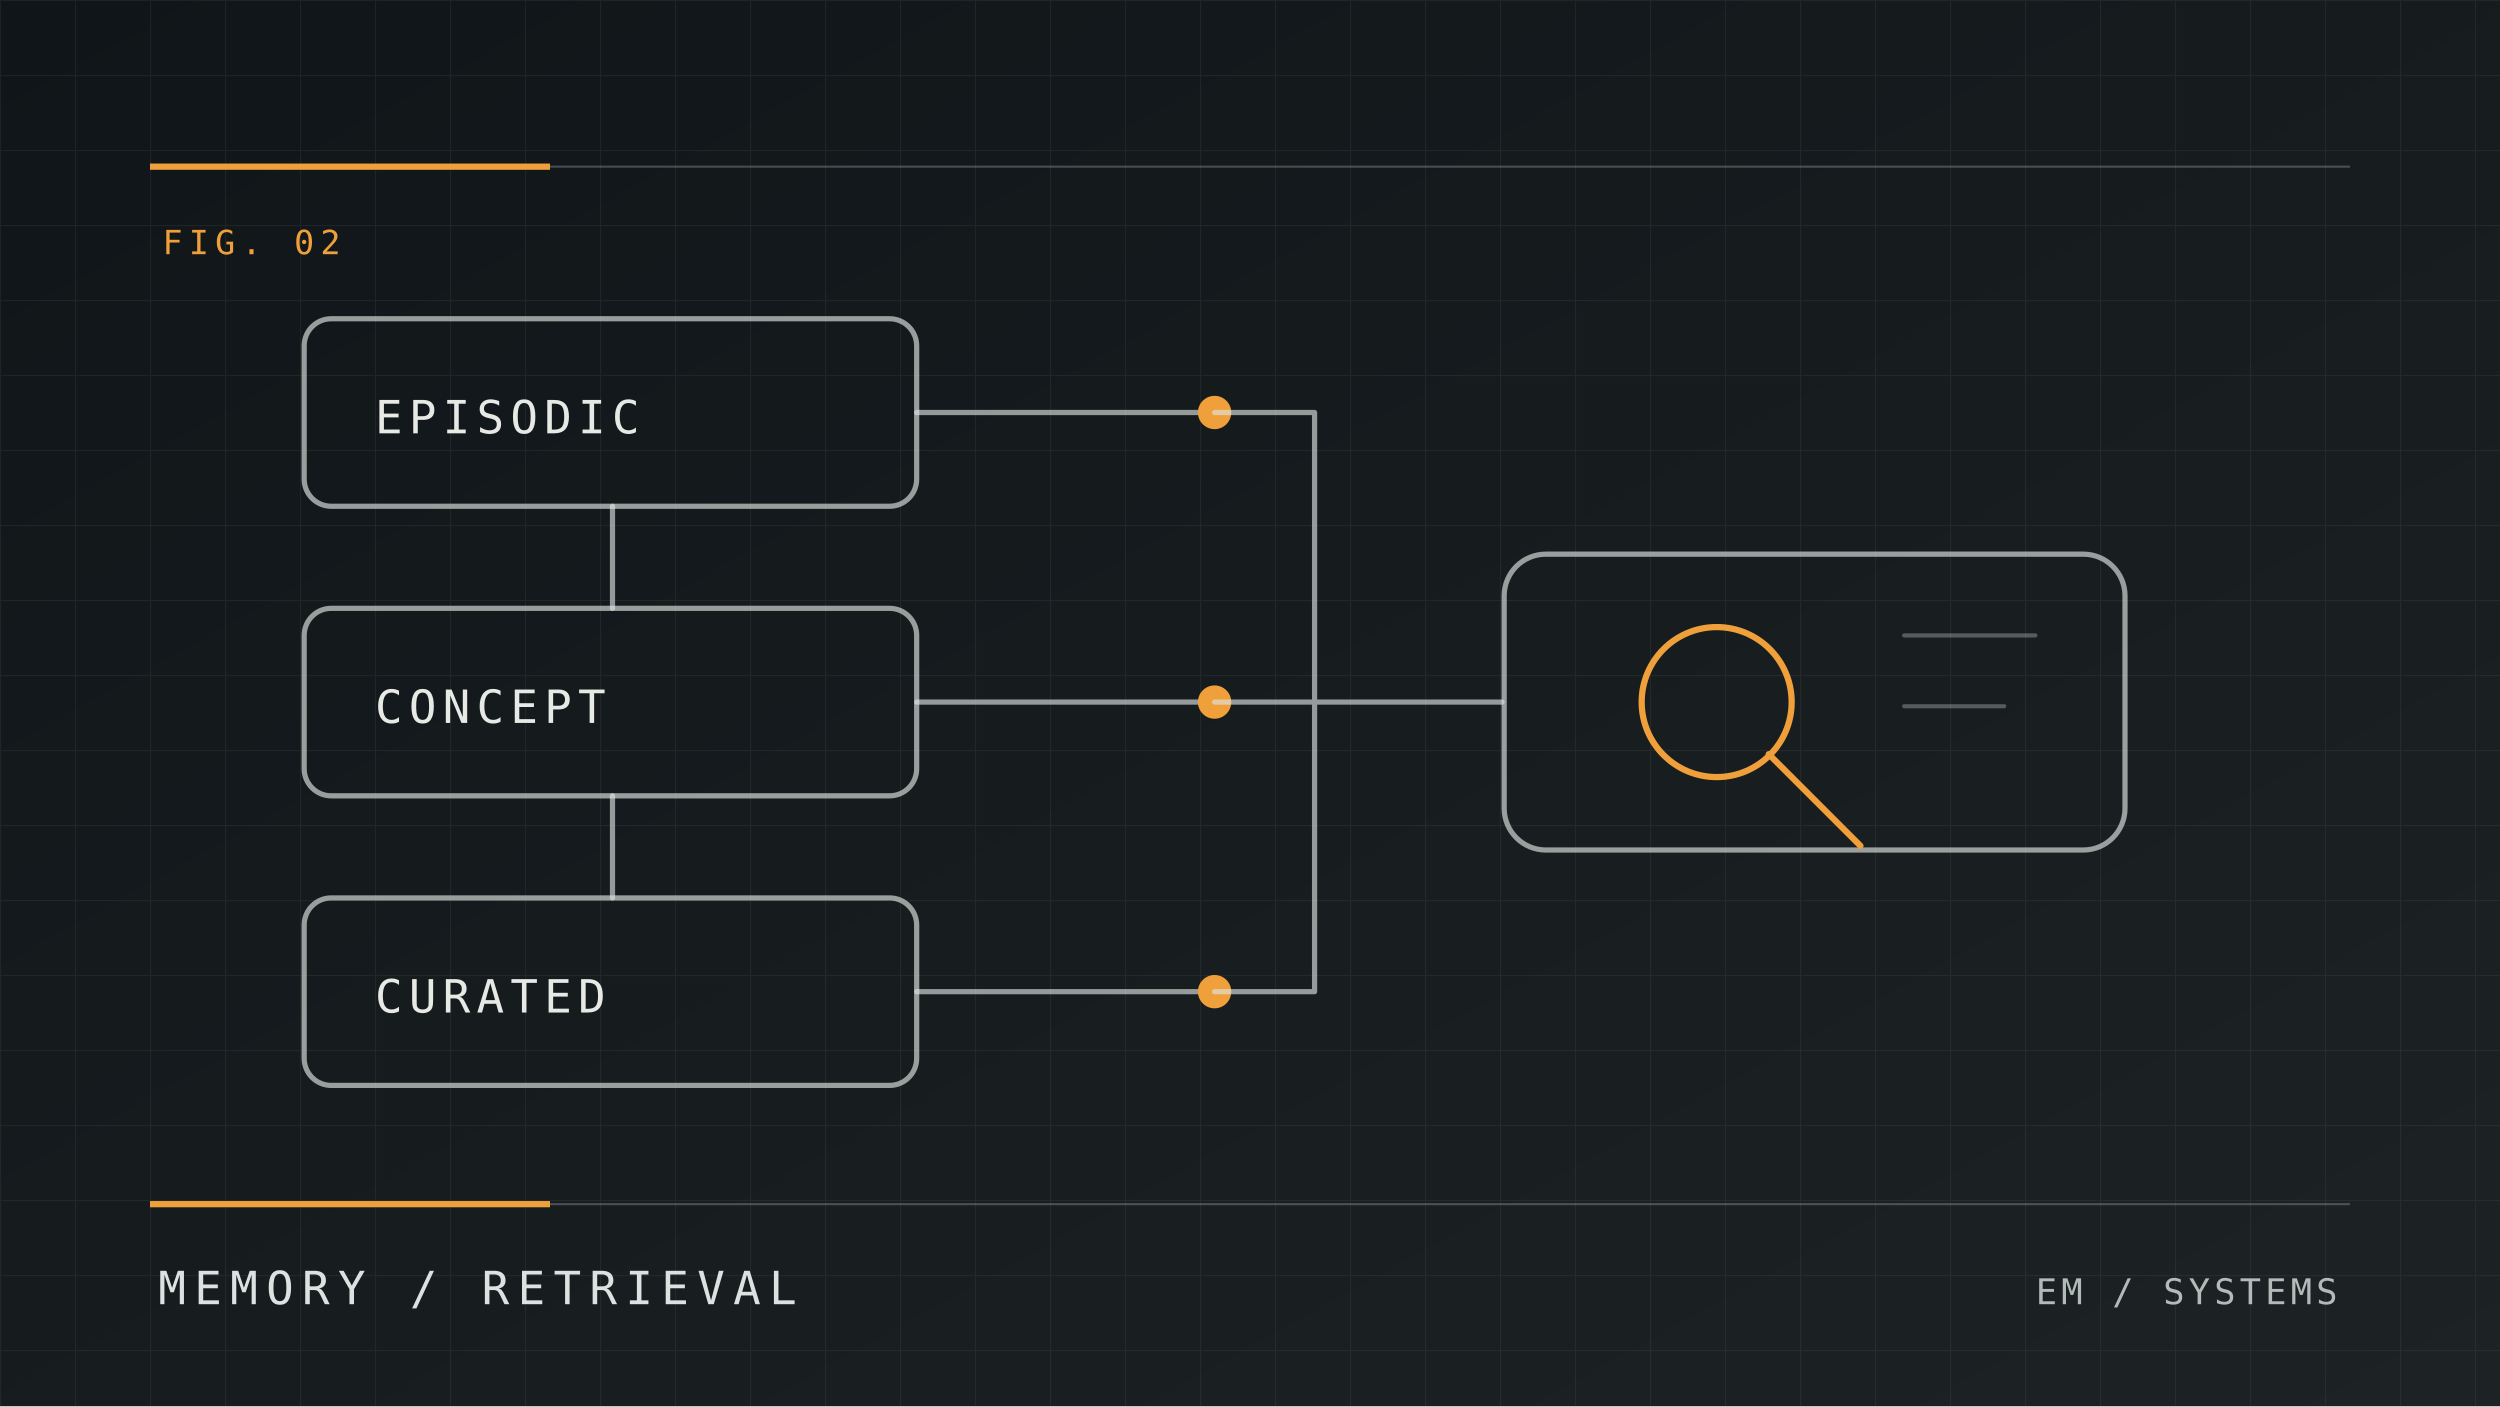
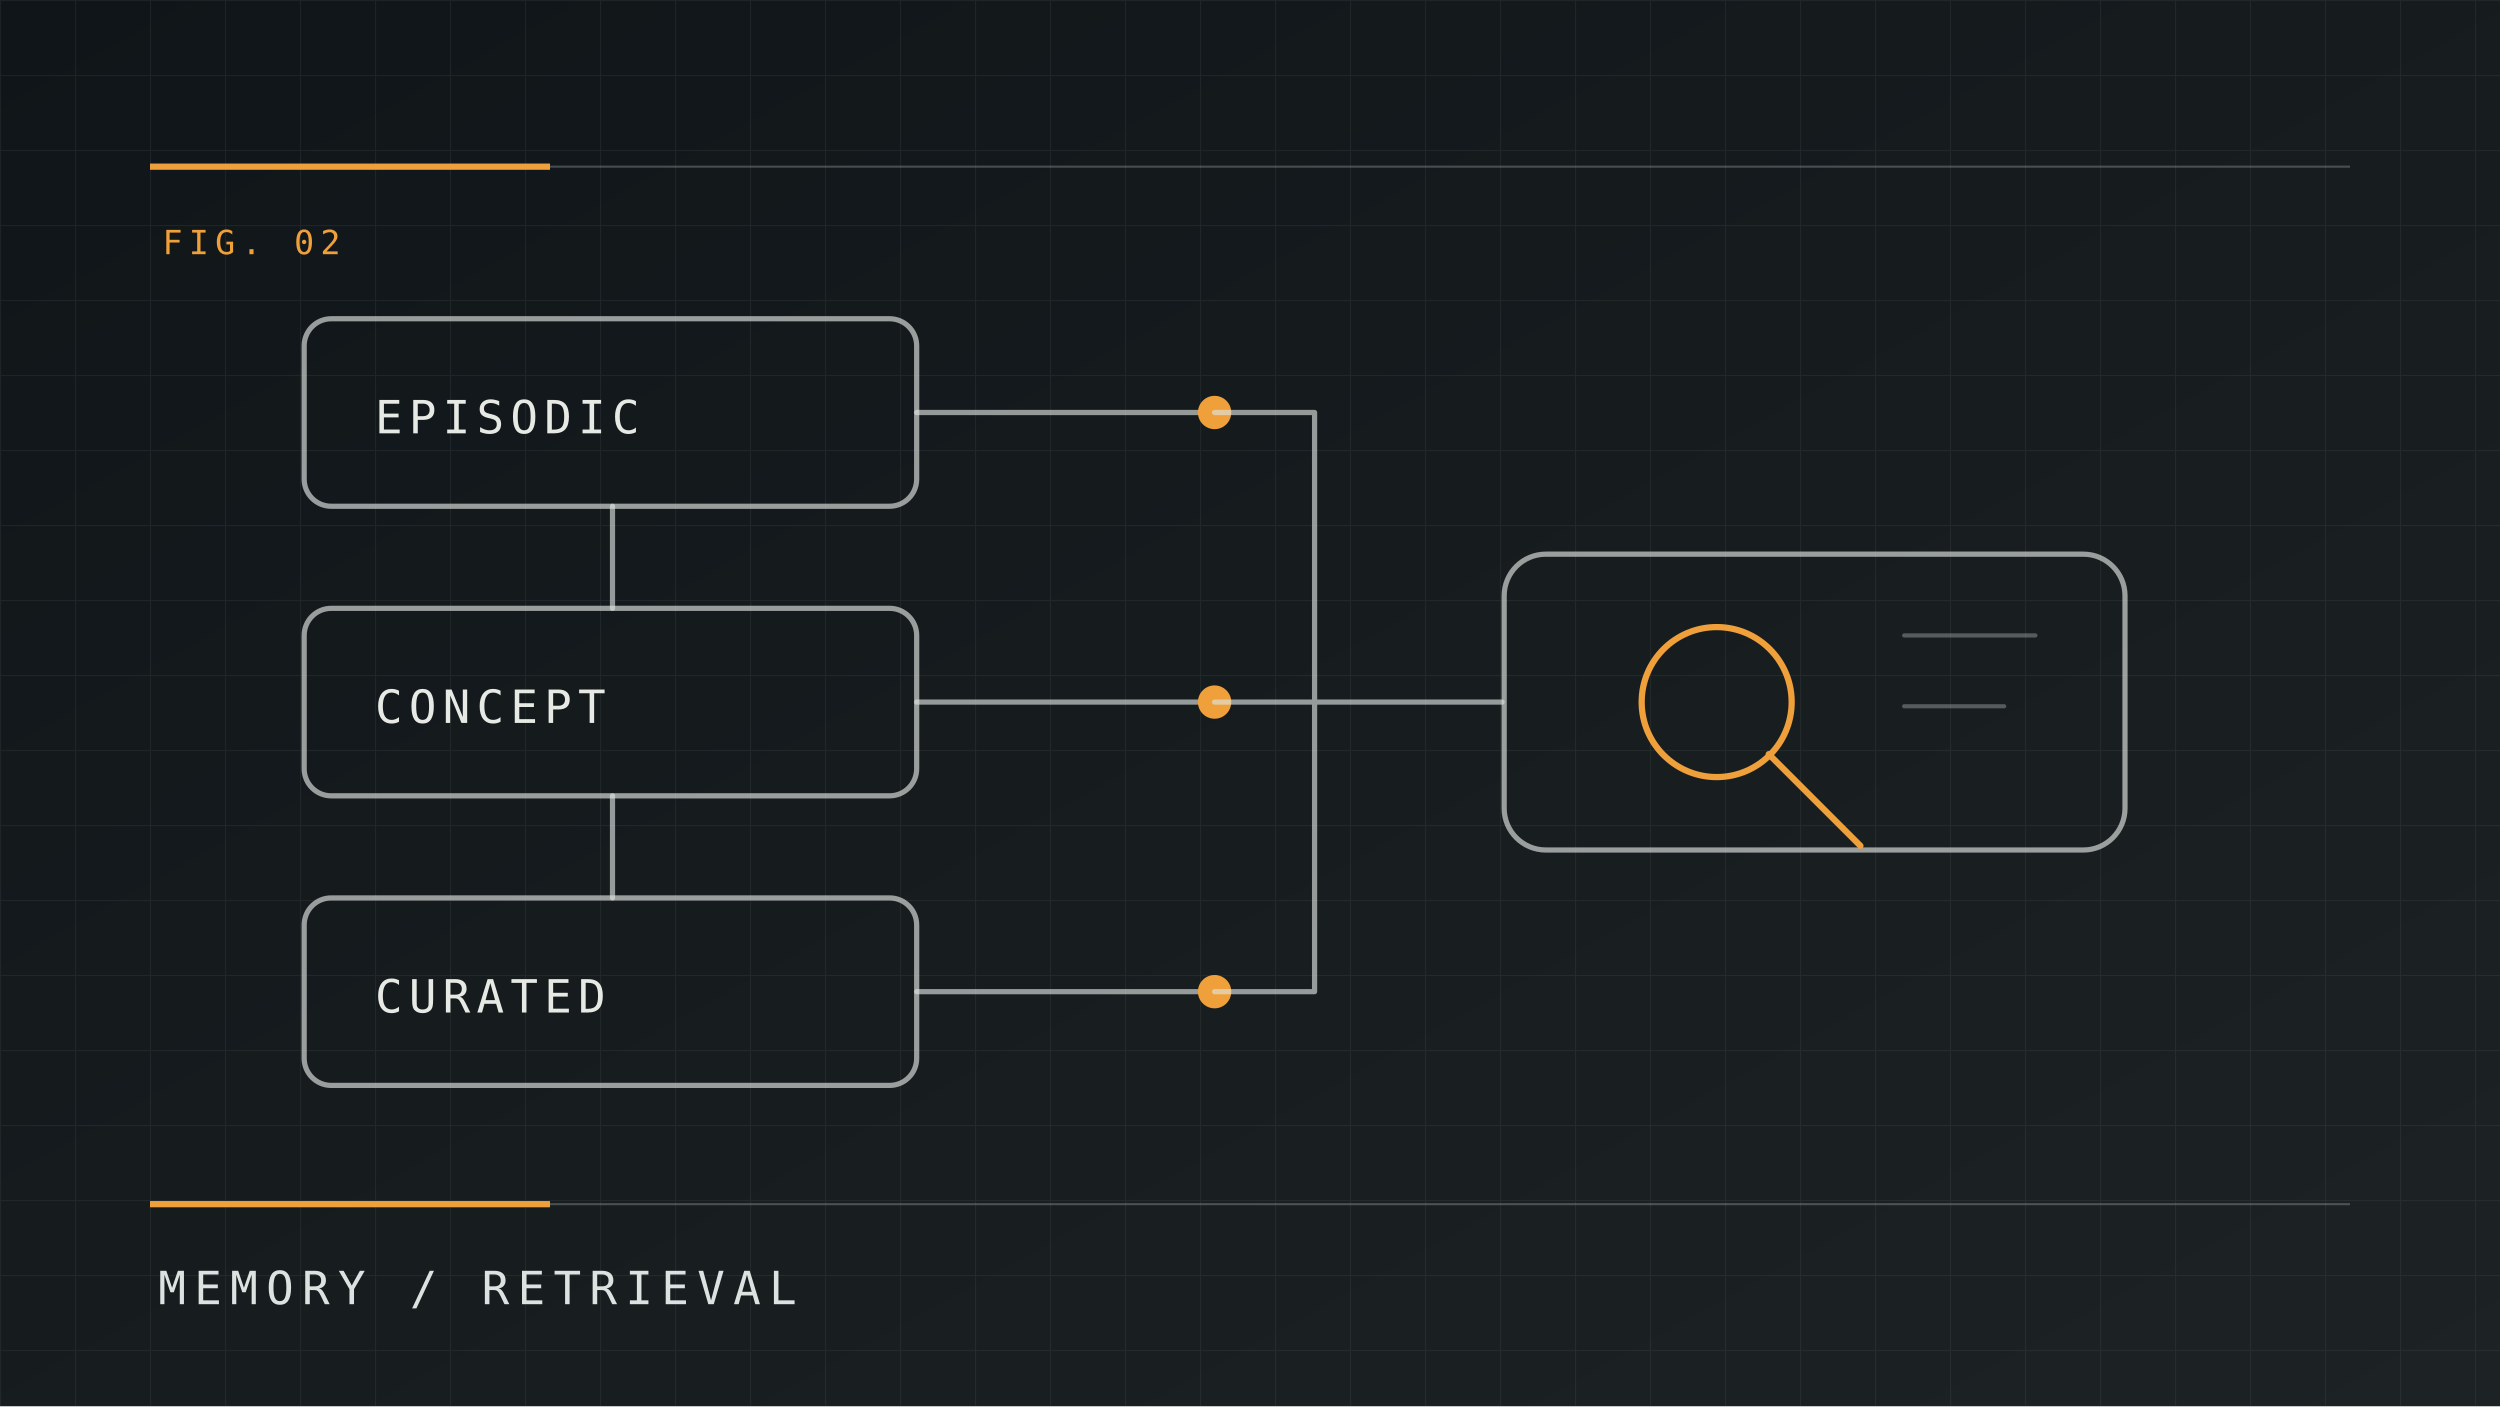
<svg xmlns="http://www.w3.org/2000/svg" viewBox="0 0 1200 675" role="img" aria-hidden="true">
  <defs>
    <pattern id="grid" width="36" height="36" patternUnits="userSpaceOnUse">
      <path d="M36 0H0V36" fill="none" stroke="#9eaaad" stroke-opacity=".09" stroke-width="1" />
    </pattern>
    <linearGradient id="ground" x2="1" y2="1">
      <stop stop-color="#101519" />
      <stop offset="1" stop-color="#1d2224" />
    </linearGradient>
  </defs>
  <style>.box{fill:none;stroke:#dde1df;stroke-opacity:.66;stroke-width:2.5}.line{fill:none;stroke:#dce2e0;stroke-opacity:.64;stroke-width:2.5;stroke-linecap:round;stroke-linejoin:round}.dim{fill:none;stroke:#c8d2d0;stroke-opacity:.35;stroke-width:2;stroke-linecap:round}.hot{fill:none;stroke:#f0a03a;stroke-width:3;stroke-linecap:round;stroke-linejoin:round}.node{fill:#f0a03a}.accent{fill:none;stroke:#f0a03a;stroke-width:3}.label{font:22px ui-monospace,monospace;fill:#e7e9e4;letter-spacing:3px}.small{font:17px ui-monospace,monospace;fill:#e7e9e4;letter-spacing:2px}</style>
  <rect width="1200" height="675" fill="url(#ground)" />
  <rect width="1200" height="675" fill="url(#grid)" />
  <path d="M72 80h1056M72 578h1056" stroke="#a7b3b0" stroke-opacity=".35" />
  <path d="M72 80h192M72 578h192" stroke="#f0a03a" stroke-width="3" />
  <text x="78" y="122" fill="#f0a03a" font-family="ui-monospace,monospace" font-size="16" letter-spacing="3">FIG. 02</text>
  <g class="box">
    <rect x="146" y="153" width="294" height="90" rx="13" />
    <rect x="146" y="292" width="294" height="90" rx="13" />
    <rect x="146" y="431" width="294" height="90" rx="13" />
  </g>
  <g class="label">
    <text x="180" y="208">EPISODIC</text>
    <text x="180" y="347">CONCEPT</text>
    <text x="180" y="486">CURATED</text>
  </g>
  <path d="M294 243v49m0 90v49" class="line" />
  <path d="M440 198h143m-143 139h143m-143 139h143" class="line" />
  <circle cx="583" cy="198" r="8" class="node" />
  <circle cx="583" cy="337" r="8" class="node" />
  <circle cx="583" cy="476" r="8" class="node" />
  <path d="M583 198h48v139h-48m48 0v139h-48m48-139h90" class="line" />
  <rect x="722" y="266" width="298" height="142" rx="20" class="box" />
  <circle cx="824" cy="337" r="36" class="accent" />
  <path d="M849 362l44 44" class="hot" />
  <path d="M914 305h63m-63 34h48" class="dim" />
  <text x="76" y="626" fill="#dce2e0" font-family="ui-monospace,monospace" font-size="22" letter-spacing="4">MEMORY / RETRIEVAL</text>
-   <text x="1122" y="626" text-anchor="end" fill="#b1bbb7" font-family="ui-monospace,monospace" font-size="17" letter-spacing="2">EM / SYSTEMS</text>
</svg>
